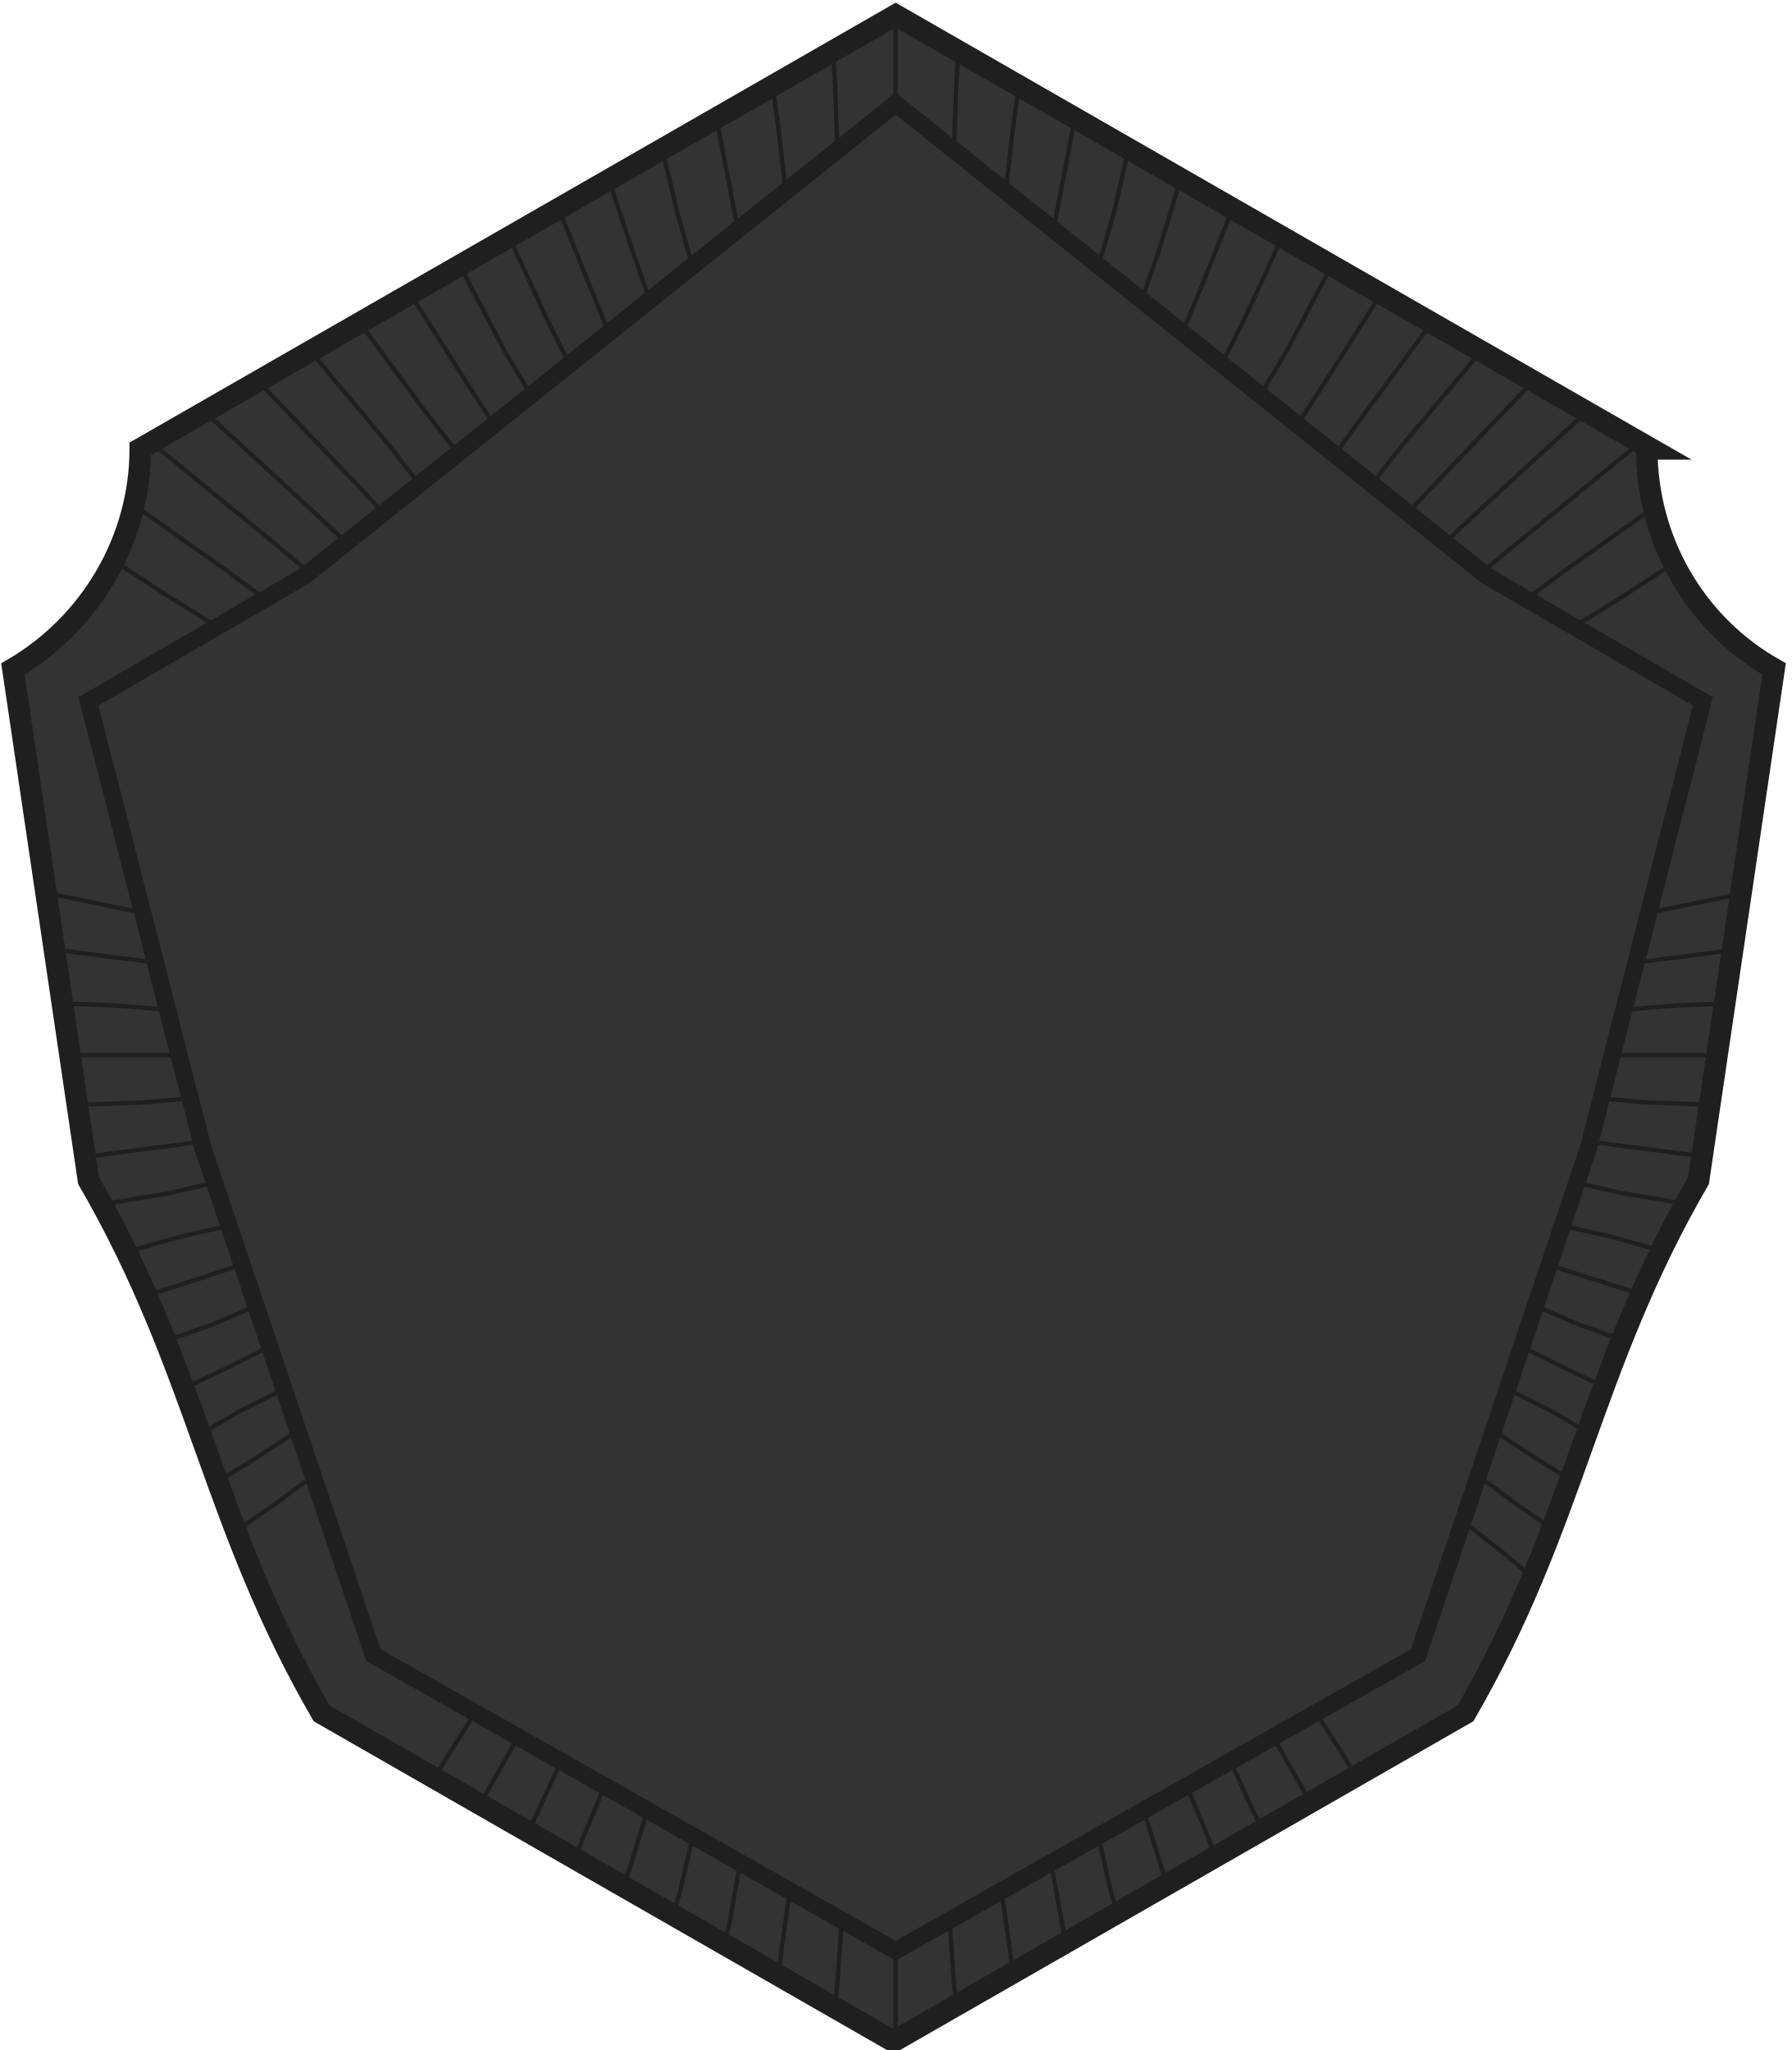
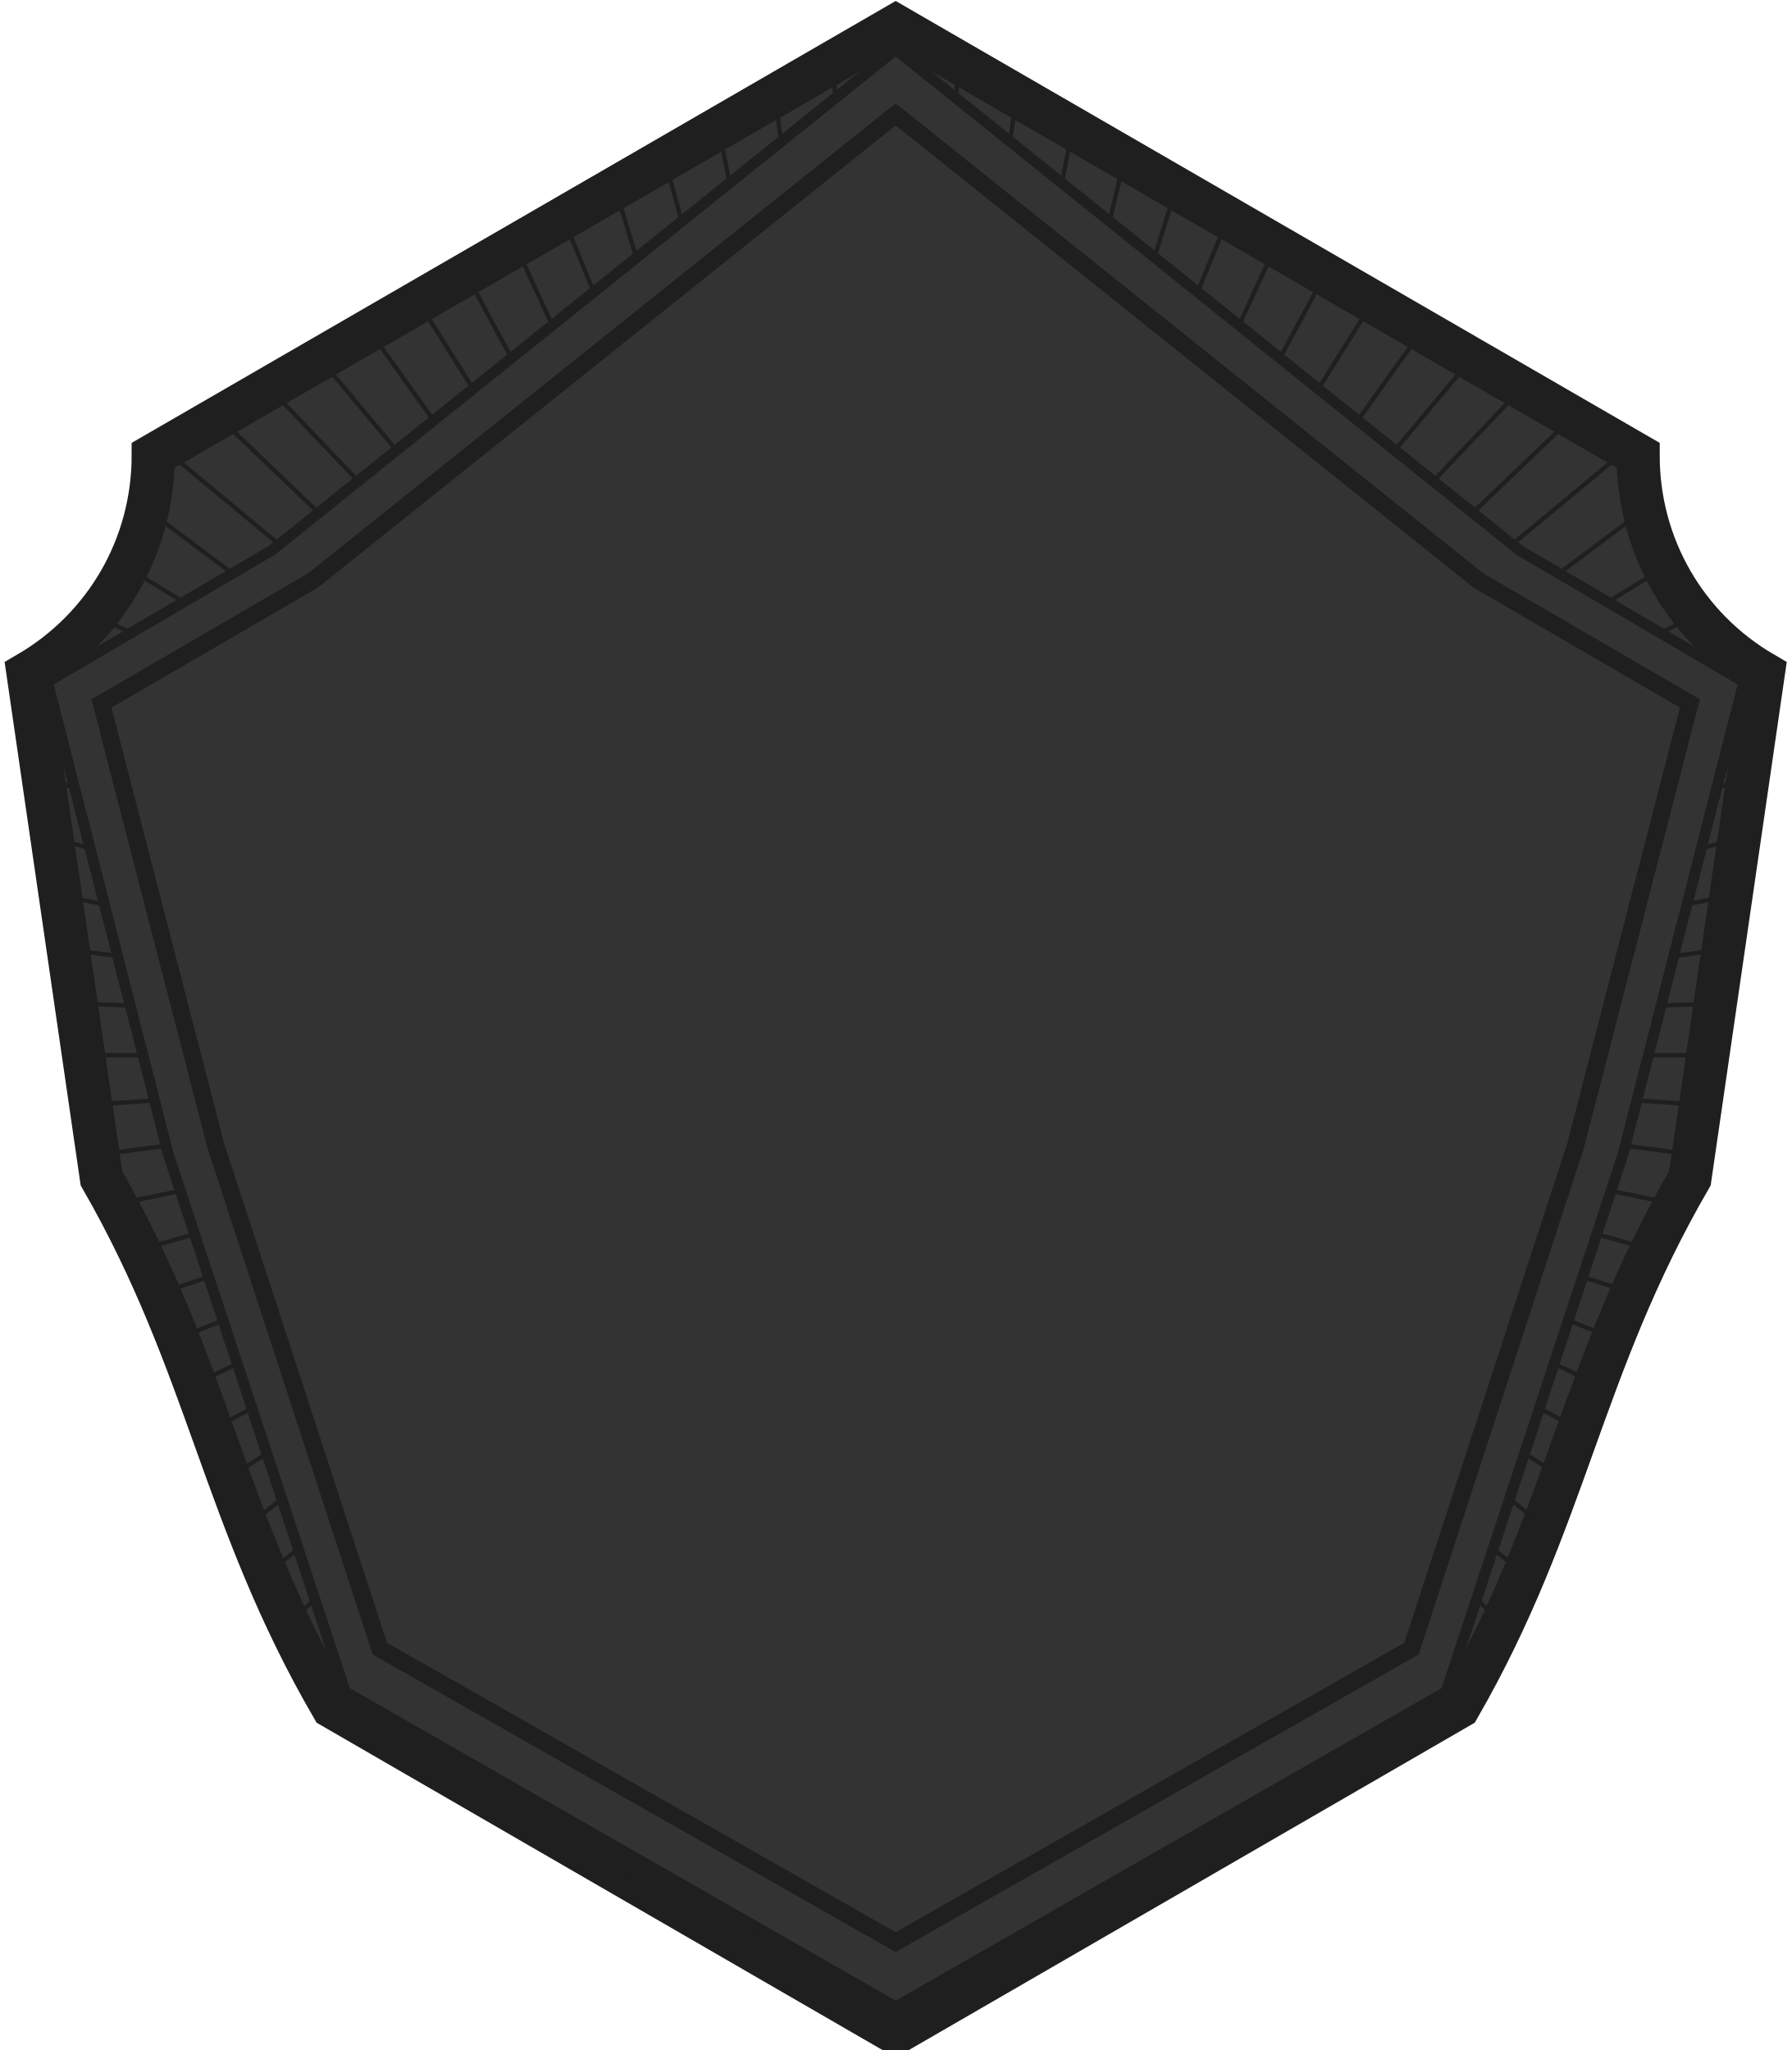
<svg xmlns="http://www.w3.org/2000/svg" version="1.1" viewBox="0 0 83 95">
  <defs>
    <style>
      .st0 {
-         stroke-width: .8px;
-       }
- 
-       .st0, .st1 {
+         stroke-width: .5px;
+       }
+ 
+       .st0, .st1, .st2, .st3, .st4 {
        stroke-miterlimit: 10;
      }

-       .st0, .st1, .st2 {
+       .st0, .st1, .st4, .st5 {
        fill: #333;
        stroke: #1f1f1f;
      }

-       .st3 {
+       .st1 {
+         stroke-width: .8px;
+       }
+ 
+       .st2 {
+         stroke-width: .8px;
+       }
+ 
+       .st2, .st6, .st3 {
+         fill: #333;
+       }
+ 
+       .st2, .st6, .st3, .st7 {
+         stroke: #1f1f1f;
+       }
+ 
+       .st8 {
        fill: #353535;
      }

-       .st3, .st4 {
+       .st8, .st9 {
+         isolation: isolate;
        opacity: .4;
      }

+       .st6, .st5, .st7 {
+         stroke-linejoin: bevel;
+       }
+ 
+       .st6, .st7 {
+         stroke-width: .2px;
+       }
+ 
+       .st9 {
+         fill: #1f1f1f;
+       }
+ 
+       .st10 {
+         display: none;
+       }
+ 
+       .st4 {
+         stroke-width: 2px;
+       }
+ 
      .st5 {
-         display: none;
-       }
- 
-       .st4 {
-         fill: #1f1f1f;
-       }
- 
-       .st2 {
-         stroke-linejoin: bevel;
        stroke-width: .2px;
+       }
+ 
+       .st7 {
+         fill: none;
      }
    </style>
  </defs>
-   <g id="Layer_1" class="st5">
-     <path class="st3" d="M70.4,10.1L41.5,1.3,12.6,10.1s-1.2,15-11.4,17v20.4s9.6,37.9,40.2,46.1c30.7-8.2,40.2-46.1,40.2-46.1v-20.4c-10.2-2.1-11.4-17-11.4-17Z" />
-     <path class="st4" d="M43,87.1c-.2-.2-.4-.4-.7-.5-.3-.1-.5-.2-.8-.2-.3,0-.6,0-.8.2-.3.1-.5.3-.6.5C17,79,8,50.6,6.9,46.8v-14.2c.4-.1.7-.4.9-.7.2-.3.3-.7.3-1.1,0,0,0-.2,0-.3,6.4-4.2,8.8-12.1,9.6-15.9l22.3-6.8c.2.2.4.4.7.5.3.1.5.2.8.2.3,0,.6,0,.8-.2.3-.1.5-.3.7-.6l22.3,6.8c.8,3.8,3.2,11.7,9.6,15.9v.3c0,.4.1.8.3,1.1.2.3.5.6.9.7v14.2c-1.1,3.8-10.1,32.2-33.1,40.3h0ZM66.6,14v-.4l-23.2-7.1c0-.5-.2-1-.6-1.3-.4-.4-.8-.6-1.3-.6s-1,.2-1.3.6c-.4.4-.6.8-.6,1.3l-23.1,7.1v.4c-.7,3.4-2.9,11.2-9,15.3-.3-.3-.7-.4-1.2-.4-.3,0-.5,0-.8.1-.2,0-.5.2-.6.4-.2.2-.3.4-.4.6,0,.2-.1.5-.1.8,0,.4.1.8.3,1.1.2.3.5.6.9.7v14.5c1,3.4,10.2,32.9,34,41.4,0,.5.2,1,.6,1.3.4.3.8.5,1.3.5.5,0,1-.2,1.3-.6.4-.4.6-.8.6-1.3,9.8-3.4,18.2-10.6,25-21.5,3.9-6.2,6.9-12.8,9-19.8v-14.5c.4-.1.7-.4.9-.7.2-.3.3-.7.3-1.1,0-.3,0-.5-.1-.7,0-.2-.2-.5-.4-.6-.2-.2-.4-.3-.6-.4-.2-.1-.5-.2-.7-.2-.4,0-.8.2-1.2.4-6.1-4.1-8.3-11.9-9-15.3h0ZM80.4,47.4c-.6,2.6-10.5,37.1-38.9,44.9C13.1,84.5,3.2,50,2.5,47.4v-19.2c8.7-2.6,10.8-13.8,11.3-17L41.5,2.7l27.7,8.5c.4,3.3,2.5,14.5,11.3,17v19.2ZM82,25.9c-9.1-1.8-10.4-15.7-10.4-15.9v-.9L41.5,0,11.4,9.2v.9c0,.1-1.2,14-10.4,15.9l-1.1.2v21.8c.1.4,10.1,38.7,41.2,46.9h.6c31.1-8.3,41.1-46.6,41.2-47v-21.8l-1-.2Z" />
+   <g id="Layer_1" class="st10">
+     <g id="Layer_11" data-name="Layer_1" class="st10">
+       <path class="st8" d="M70.4,10.1L41.5,1.3,12.6,10.1s-1.2,15-11.4,17v20.4s9.6,37.9,40.2,46.1c30.7-8.2,40.2-46.1,40.2-46.1v-20.4c-10.2-2.1-11.4-17-11.4-17h.2Z" />
+       <path class="st9" d="M43,87.1c-.2-.2-.4-.4-.7-.5s-.5-.2-.8-.2-.6,0-.8.2c-.3,0-.5.3-.6.5C17,79,8,50.6,6.9,46.8v-14.2c.4,0,.7-.4.9-.7.2-.3.3-.7.3-1.1v-.3c6.4-4.2,8.8-12.1,9.6-15.9l22.3-6.8c.2.2.4.4.7.5s.5.2.8.2.6,0,.8-.2c.3-.1.5-.3.7-.6l22.3,6.8c.8,3.8,3.2,11.7,9.6,15.9v.3c0,.4,0,.8.3,1.1.2.3.5.6.9.7v14.2c-1.1,3.8-10.1,32.2-33.1,40.3h0ZM66.6,14v-.4l-23.2-7.1c0-.5-.2-1-.6-1.3-.4-.4-.8-.6-1.3-.6s-1,.2-1.3.6c-.4.4-.6.8-.6,1.3l-23.1,7.1v.4c-.7,3.4-2.9,11.2-9,15.3-.3-.3-.7-.4-1.2-.4s-.5,0-.8.1c-.2,0-.5.2-.6.4-.2.2-.3.4-.4.6,0,.2,0,.5,0,.8s0,.8.3,1.1c.2.3.5.6.9.7v14.5c1,3.4,10.2,32.9,34,41.4,0,.5.2,1,.6,1.3.4.3.8.5,1.3.5s1-.2,1.3-.6c.4-.4.6-.8.6-1.3,9.8-3.4,18.2-10.6,25-21.5,3.9-6.2,6.9-12.8,9-19.8v-14.5c.4,0,.7-.4.9-.7.2-.3.3-.7.3-1.1s0-.5,0-.7c0-.2-.2-.5-.4-.6-.2-.2-.4-.3-.6-.4s-.5-.2-.7-.2c-.4,0-.8.2-1.2.4-6.1-4.1-8.3-11.9-9-15.3h0ZM80.4,47.4c-.6,2.6-10.5,37.1-38.9,44.9C13.1,84.5,3.2,50,2.5,47.4v-19.2c8.7-2.6,10.8-13.8,11.3-17L41.5,2.7l27.7,8.5c.4,3.3,2.5,14.5,11.3,17v19.2h0ZM82,25.9c-9.1-1.8-10.4-15.7-10.4-15.9v-.9L41.5,0,11.4,9.2v.9c0,.1-1.2,14-10.4,15.9l-1.1.2v21.8C0,48.4,10,86.7,41.1,94.9h.6c31.1-8.3,41.1-46.6,41.2-47v-21.8l-1-.2h0Z" />
+     </g>
+     <g id="Layer_2">
+       <g>
+         <path class="st3" d="M76.5,20.8L41.5.7,6.5,20.8c0,4.2-2.3,8.1-5.9,10.2l3.5,23.7c5.1,8.8,5.7,15.9,10.8,24.7l26.5,15.2,26.5-15.2c5.1-8.8,5.7-15.9,10.8-24.7l3.5-23.7c-3.7-2.1-5.9-6-5.9-10.2h.2Z" />
+         <g>
+           <polyline class="st6" points="41.5 94.5 41.5 93.4 41.5 90.4 41.5 48.9" />
+           <polyline class="st6" points="44.3 92.9 44.2 91.9 44 89 41.5 48.9" />
+           <polyline class="st6" points="46.9 91.4 46.8 90.4 46.4 87.6 41.5 48.9" />
+           <polyline class="st6" points="49.4 90 49.2 89.1 48.7 86.3 41.5 48.9" />
+           <polyline class="st6" points="51.8 88.6 51.5 87.8 50.9 85.1 41.5 48.9" />
+           <polyline class="st6" points="54.1 87.3 53.8 86.5 53 83.9 41.5 48.9" />
+           <polyline class="st6" points="56.3 86 56 85.2 55 82.8 41.5 48.9" />
+           <polyline class="st6" points="58.5 84.8 58.1 84 57 81.6 41.5 48.9" />
+           <polyline class="st6" points="60.7 83.5 60.3 82.8 59 80.5 41.5 48.9" />
+           <polyline class="st6" points="62.8 82.3 62.4 81.6 61 79.4 41.5 48.9" />
+           <polyline class="st6" points="71.1 73.2 69.7 72 67.8 70.5 41.5 48.9" />
+           <polyline class="st6" points="72 70.9 70.4 69.8 68.5 68.4 41.5 48.9" />
+           <polyline class="st6" points="72.8 68.6 71.2 67.6 69.2 66.3 41.5 48.9" />
+           <polyline class="st6" points="73.6 66.4 71.9 65.4 69.9 64.4 41.5 48.9" />
+           <polyline class="st6" points="74.4 64.3 72.5 63.4 70.5 62.4 41.5 48.9" />
+           <polyline class="st6" points="75.2 62.1 73.2 61.4 71.1 60.5 41.5 48.9" />
+           <polyline class="st6" points="76.1 60 73.9 59.3 71.7 58.6 41.5 48.9" />
+           <polyline class="st6" points="77.1 58 74.6 57.3 72.4 56.8 41.5 48.9" />
+           <polyline class="st6" points="78.2 55.8 75.2 55.3 73 54.8 41.5 48.9" />
+           <polyline class="st6" points="79 53.6 75.9 53.2 73.6 52.9 41.5 48.9" />
+           <polyline class="st6" points="79.4 51.2 76.5 51.1 74.1 50.9 41.5 48.9" />
+           <polyline class="st6" points="79.7 48.9 77 48.9 74.7 48.9 41.5 48.9" />
+           <polyline class="st6" points="80.1 46.5 77.6 46.6 75.2 46.8 41.5 48.9" />
+           <polyline class="st6" points="80.5 44 78.2 44.3 75.8 44.6 41.5 48.9" />
+           <polyline class="st6" points="80.8 41.4 78.8 41.8 76.4 42.3 41.5 48.9" />
+           <polyline class="st6" points="77.7 26 75.1 27.7 73 29 41.5 48.9" />
+           <polyline class="st6" points="76.8 23.4 72.7 26.3 70.8 27.7 41.5 48.9" />
+           <polyline class="st6" points="76 20.5 70.5 25 68.7 26.5 41.5 48.9" />
+           <polyline class="st6" points="73.5 19.1 68.7 23.5 67 25.1 41.5 48.9" />
+           <polyline class="st6" points="71 17.7 66.8 22.1 65.2 23.8 41.5 48.9" />
+           <polyline class="st6" points="68.6 16.3 65 20.6 63.6 22.4 41.5 48.9" />
+           <polyline class="st6" points="66.3 15 63.2 19.2 61.9 21 41.5 48.9" />
+           <polyline class="st6" points="64 13.6 61.4 17.7 60.1 19.7 41.5 48.9" />
+           <polyline class="st6" points="61.7 12.3 59.6 16.3 58.4 18.3 41.5 48.9" />
+           <polyline class="st6" points="59.4 11 57.7 14.7 56.6 16.9 41.5 48.9" />
+           <polyline class="st6" points="57.1 9.7 55.7 13.2 54.8 15.4 41.5 48.9" />
+           <polyline class="st6" points="54.7 8.3 53.7 11.6 52.9 13.9 41.5 48.9" />
+           <polyline class="st6" points="52.3 6.9 51.6 9.9 50.9 12.3 41.5 48.9" />
+           <polyline class="st6" points="49.8 5.5 49.3 8.1 48.8 10.7 41.5 48.9" />
+           <polyline class="st6" points="47.2 4 46.9 6.2 46.6 8.9 41.5 48.9" />
+           <polyline class="st6" points="44.4 2.4 44.3 4.1 44.2 7 41.5 48.9" />
+           <line class="st7" x1="41.5" y1="48.9" x2="41.5" y2=".5" />
+           <polyline class="st6" points="38.6 2.4 38.7 4.1 38.8 7 41.5 48.9" />
+           <polyline class="st6" points="35.8 4 36.1 6.2 36.4 8.9 41.5 48.9" />
+           <polyline class="st6" points="33.2 5.5 33.7 8.1 34.2 10.7 41.5 48.9" />
+           <polyline class="st6" points="30.7 7 31.4 9.9 32.1 12.4 41.5 48.9" />
+           <polyline class="st6" points="28.2 8.3 29.3 11.6 30.1 13.9 41.5 48.9" />
+           <polyline class="st6" points="25.9 9.7 27.3 13.2 28.2 15.4 41.5 48.9" />
+           <polyline class="st6" points="23.6 11 25.3 14.7 26.4 16.9 41.5 48.9" />
+           <polyline class="st6" points="21.3 12.3 23.4 16.3 24.6 18.3 41.5 48.9" />
+           <polyline class="st6" points="19 13.6 21.6 17.7 22.9 19.7 41.5 48.9" />
+           <polyline class="st6" points="16.7 15 19.8 19.2 21.2 21 41.5 48.9" />
+           <polyline class="st6" points="14.4 16.3 18 20.6 19.4 22.4 41.5 48.9" />
+           <polyline class="st6" points="12 17.7 16.2 22.1 17.8 23.8 41.5 48.9" />
+           <polyline class="st6" points="9.5 19.1 14.3 23.5 16 25.1 41.5 48.9" />
+           <polyline class="st6" points="7 20.5 12.5 25 14.3 26.5 41.5 48.9" />
+           <polyline class="st6" points="6.2 23.4 10.3 26.3 12.2 27.7 41.5 48.9" />
+           <polyline class="st6" points="5.3 26 7.9 27.7 10 29 41.5 48.9" />
+           <polyline class="st6" points="2.2 41.4 4.2 41.8 6.6 42.3 41.5 48.9" />
+           <polyline class="st6" points="2.5 44 4.8 44.3 7.2 44.6 41.5 48.9" />
+           <polyline class="st6" points="2.9 46.5 5.4 46.6 7.8 46.8 41.5 48.9" />
+           <polyline class="st6" points="3.3 48.9 6 48.9 8.3 48.9 41.5 48.9" />
+           <polyline class="st6" points="3.6 51.2 6.5 51.1 8.8 50.9 41.5 48.9" />
+           <polyline class="st6" points="4 53.6 7.1 53.2 9.4 52.9 41.5 48.9" />
+           <polyline class="st6" points="4.8 55.8 7.8 55.3 10 54.8 41.5 48.9" />
+           <polyline class="st6" points="5.9 58 8.4 57.3 10.6 56.8 41.5 48.9" />
+           <polyline class="st6" points="6.9 60 9.1 59.3 11.2 58.6 41.5 48.9" />
+           <polyline class="st6" points="7.8 62.1 9.8 61.4 11.9 60.5 41.5 48.9" />
+           <polyline class="st6" points="8.6 64.3 10.5 63.4 12.5 62.4 41.5 48.9" />
+           <polyline class="st6" points="9.4 66.4 11.1 65.4 13.1 64.4 41.5 48.9" />
+           <polyline class="st6" points="10.2 68.6 11.8 67.6 13.8 66.3 41.5 48.9" />
+           <polyline class="st6" points="11 70.9 12.6 69.8 14.5 68.4 41.5 48.9" />
+           <polyline class="st6" points="20.2 82.3 20.6 81.6 22 79.4 41.5 48.9" />
+           <polyline class="st6" points="22.3 83.5 22.7 82.8 24 80.5 41.5 48.9" />
+           <polyline class="st6" points="24.5 84.8 24.9 84 26 81.6 41.5 48.9" />
+           <polyline class="st6" points="26.7 86 27 85.2 28 82.8 41.5 48.9" />
+           <polyline class="st6" points="28.9 87.3 29.2 86.5 30 83.9 41.5 48.9" />
+           <polyline class="st6" points="31.2 88.6 31.5 87.7 32.1 85.1 41.5 48.9" />
+           <polyline class="st6" points="33.6 90 33.8 89.1 34.3 86.3 41.5 48.9" />
+           <polyline class="st6" points="36.1 91.4 36.2 90.4 36.6 87.6 41.5 48.9" />
+           <polyline class="st6" points="38.7 92.9 38.8 91.9 39 89 41.5 48.9" />
+         </g>
+         <polygon class="st2" points="41.5 4.8 68.9 26.7 78.9 32.5 73.6 53.2 65.7 76.7 41.5 90.4 17.3 76.7 9.4 53.2 4.1 32.5 14.1 26.7 41.5 4.8" />
+       </g>
+     </g>
  </g>
-   <g id="Layer_2">
+   <g id="Layer_21" data-name="Layer_2">
    <g>
-       <path class="st1" d="M76.5,20.8L41.5.7,6.5,20.8c0,4.2-2.3,8.1-5.9,10.2l3.5,23.7c5.1,8.8,5.7,15.9,10.8,24.7l26.5,15.2,26.5-15.2c5.1-8.8,5.7-15.9,10.8-24.7l3.5-23.7c-3.7-2.1-5.9-6-5.9-10.2Z" />
+       <path class="st4" d="M75.9,21.1L41.5,1.2,7.1,21.1c0,4.2-2.2,8-5.8,10.1l3.4,23.4c5,8.7,5.6,15.7,10.7,24.5l26.1,15.1,26.1-15.1c5-8.7,5.6-15.7,10.7-24.5l3.4-23.4c-3.6-2.1-5.8-5.9-5.8-10.1Z" />
      <g>
-         <polyline class="st2" points="41.5 94.5 41.5 93.4 41.5 90.4 41.5 48.9" />
-         <polyline class="st2" points="44.3 92.9 44.2 91.9 44 89 41.5 48.9" />
-         <polyline class="st2" points="46.9 91.4 46.8 90.4 46.4 87.6 41.5 48.9" />
-         <polyline class="st2" points="49.4 90 49.2 89.1 48.7 86.3 41.5 48.9" />
-         <polyline class="st2" points="51.8 88.6 51.5 87.8 50.9 85.1 41.5 48.9" />
-         <polyline class="st2" points="54.1 87.3 53.8 86.5 53 83.9 41.5 48.9" />
-         <polyline class="st2" points="56.3 86 56 85.2 55 82.8 41.5 48.9" />
-         <polyline class="st2" points="58.5 84.8 58.1 84 57 81.6 41.5 48.9" />
-         <polyline class="st2" points="60.7 83.5 60.3 82.8 59 80.5 41.5 48.9" />
-         <polyline class="st2" points="62.8 82.3 62.4 81.6 61 79.4 41.5 48.9" />
-         <polyline class="st2" points="71.1 73.2 69.7 72 67.8 70.5 41.5 48.9" />
-         <polyline class="st2" points="72 70.9 70.4 69.8 68.5 68.4 41.5 48.9" />
-         <polyline class="st2" points="72.8 68.6 71.2 67.6 69.2 66.3 41.5 48.9" />
-         <polyline class="st2" points="73.6 66.4 71.9 65.4 69.9 64.4 41.5 48.9" />
-         <polyline class="st2" points="74.4 64.3 72.5 63.4 70.5 62.4 41.5 48.9" />
-         <polyline class="st2" points="75.2 62.1 73.2 61.4 71.1 60.5 41.5 48.9" />
-         <polyline class="st2" points="76.1 60 73.9 59.3 71.7 58.6 41.5 48.9" />
-         <polyline class="st2" points="77.1 58 74.6 57.3 72.4 56.8 41.5 48.9" />
-         <polyline class="st2" points="78.2 55.8 75.2 55.3 73 54.8 41.5 48.9" />
-         <polyline class="st2" points="79 53.6 75.9 53.2 73.6 52.9 41.5 48.9" />
-         <polyline class="st2" points="79.4 51.2 76.5 51.1 74.1 50.9 41.5 48.9" />
-         <polyline class="st2" points="79.7 48.9 77 48.9 74.7 48.9 41.5 48.9" />
-         <polyline class="st2" points="80.1 46.5 77.6 46.6 75.2 46.8 41.5 48.9" />
-         <polyline class="st2" points="80.5 44 78.2 44.3 75.8 44.6 41.5 48.9" />
-         <polyline class="st2" points="80.8 41.4 78.8 41.8 76.4 42.3 41.5 48.9" />
-         <polyline class="st2" points="77.7 26 75.1 27.7 73 29 41.5 48.9" />
-         <polyline class="st2" points="76.8 23.4 72.7 26.3 70.8 27.7 41.5 48.9" />
-         <polyline class="st2" points="76 20.5 70.5 25 68.7 26.5 41.5 48.9" />
-         <polyline class="st2" points="73.5 19.1 68.7 23.5 67 25.1 41.5 48.9" />
-         <polyline class="st2" points="71 17.7 66.8 22.1 65.2 23.8 41.5 48.9" />
-         <polyline class="st2" points="68.6 16.3 65 20.6 63.6 22.4 41.5 48.9" />
-         <polyline class="st2" points="66.3 15 63.2 19.2 61.9 21 41.5 48.9" />
-         <polyline class="st2" points="64 13.6 61.4 17.7 60.1 19.7 41.5 48.9" />
-         <polyline class="st2" points="61.7 12.3 59.6 16.3 58.4 18.3 41.5 48.9" />
-         <polyline class="st2" points="59.4 11 57.7 14.7 56.6 16.9 41.5 48.9" />
-         <polyline class="st2" points="57.1 9.7 55.7 13.2 54.8 15.4 41.5 48.9" />
-         <polyline class="st2" points="54.7 8.3 53.7 11.6 52.9 13.9 41.5 48.9" />
-         <polyline class="st2" points="52.3 6.9 51.6 9.9 50.9 12.3 41.5 48.9" />
-         <polyline class="st2" points="49.8 5.5 49.3 8.1 48.8 10.7 41.5 48.9" />
-         <polyline class="st2" points="47.2 4 46.9 6.2 46.6 8.9 41.5 48.9" />
-         <polyline class="st2" points="44.4 2.4 44.3 4.1 44.2 7 41.5 48.9" />
-         <line class="st2" x1="41.5" y1="48.9" x2="41.5" y2=".5" />
-         <polyline class="st2" points="38.6 2.4 38.7 4.1 38.8 7 41.5 48.9" />
-         <polyline class="st2" points="35.8 4 36.1 6.2 36.4 8.9 41.5 48.9" />
-         <polyline class="st2" points="33.2 5.5 33.7 8.1 34.2 10.7 41.5 48.9" />
-         <polyline class="st2" points="30.7 7 31.4 9.9 32.1 12.4 41.5 48.9" />
-         <polyline class="st2" points="28.2 8.3 29.3 11.6 30.1 13.9 41.5 48.9" />
-         <polyline class="st2" points="25.9 9.7 27.3 13.2 28.2 15.4 41.5 48.9" />
-         <polyline class="st2" points="23.6 11 25.3 14.7 26.4 16.9 41.5 48.9" />
-         <polyline class="st2" points="21.3 12.3 23.4 16.3 24.6 18.3 41.5 48.9" />
-         <polyline class="st2" points="19 13.6 21.6 17.7 22.9 19.7 41.5 48.9" />
-         <polyline class="st2" points="16.7 15 19.8 19.2 21.2 21 41.5 48.9" />
-         <polyline class="st2" points="14.4 16.3 18 20.6 19.4 22.4 41.5 48.9" />
-         <polyline class="st2" points="12 17.7 16.2 22.1 17.8 23.8 41.5 48.9" />
-         <polyline class="st2" points="9.5 19.1 14.3 23.5 16 25.1 41.5 48.9" />
-         <polyline class="st2" points="7 20.5 12.5 25 14.3 26.5 41.5 48.9" />
-         <polyline class="st2" points="6.2 23.4 10.3 26.3 12.2 27.7 41.5 48.9" />
-         <polyline class="st2" points="5.3 26 7.9 27.7 10 29 41.5 48.9" />
-         <polyline class="st2" points="2.2 41.4 4.2 41.8 6.6 42.3 41.5 48.9" />
-         <polyline class="st2" points="2.5 44 4.8 44.3 7.2 44.6 41.5 48.9" />
-         <polyline class="st2" points="2.9 46.5 5.4 46.6 7.8 46.8 41.5 48.9" />
-         <polyline class="st2" points="3.3 48.9 6 48.9 8.3 48.9 41.5 48.9" />
-         <polyline class="st2" points="3.6 51.2 6.5 51.1 8.8 50.9 41.5 48.9" />
-         <polyline class="st2" points="4 53.6 7.1 53.2 9.4 52.9 41.5 48.9" />
-         <polyline class="st2" points="4.8 55.8 7.8 55.3 10 54.8 41.5 48.9" />
-         <polyline class="st2" points="5.9 58 8.4 57.3 10.6 56.8 41.5 48.9" />
-         <polyline class="st2" points="6.9 60 9.1 59.3 11.2 58.6 41.5 48.9" />
-         <polyline class="st2" points="7.8 62.1 9.8 61.4 11.9 60.5 41.5 48.9" />
-         <polyline class="st2" points="8.6 64.3 10.5 63.4 12.5 62.4 41.5 48.9" />
-         <polyline class="st2" points="9.4 66.4 11.1 65.4 13.1 64.4 41.5 48.9" />
-         <polyline class="st2" points="10.2 68.6 11.8 67.6 13.8 66.3 41.5 48.9" />
-         <polyline class="st2" points="11 70.9 12.6 69.8 14.5 68.4 41.5 48.9" />
-         <polyline class="st2" points="20.2 82.3 20.6 81.6 22 79.4 41.5 48.9" />
-         <polyline class="st2" points="22.3 83.5 22.7 82.8 24 80.5 41.5 48.9" />
-         <polyline class="st2" points="24.5 84.8 24.9 84 26 81.6 41.5 48.9" />
-         <polyline class="st2" points="26.7 86 27 85.2 28 82.8 41.5 48.9" />
-         <polyline class="st2" points="28.9 87.3 29.2 86.5 30 83.9 41.5 48.9" />
-         <polyline class="st2" points="31.2 88.6 31.5 87.7 32.1 85.1 41.5 48.9" />
-         <polyline class="st2" points="33.6 90 33.8 89.1 34.3 86.3 41.5 48.9" />
-         <polyline class="st2" points="36.1 91.4 36.2 90.4 36.6 87.6 41.5 48.9" />
-         <polyline class="st2" points="38.7 92.9 38.8 91.9 39 89 41.5 48.9" />
+         <polyline class="st5" points="41.5 94.1 41.5 93 41.5 90 41.5 48.9" />
+         <polyline class="st5" points="44.2 92.5 44.2 91.4 44 88.6 41.5 48.9" />
+         <polyline class="st5" points="46.8 91 46.7 90 46.4 87.2 41.5 48.9" />
+         <polyline class="st5" points="49.3 89.6 49.1 88.6 48.6 85.9 41.5 48.9" />
+         <polyline class="st5" points="51.6 88.2 51.4 87.3 50.7 84.7 41.5 48.9" />
+         <polyline class="st5" points="53.9 86.9 53.6 86.1 52.8 83.6 41.5 48.9" />
+         <polyline class="st5" points="56.1 85.6 55.8 84.9 54.8 82.4 41.5 48.9" />
+         <polyline class="st5" points="58.2 84.4 57.9 83.6 56.7 81.3 41.5 48.9" />
+         <polyline class="st5" points="60.4 83.2 60 82.4 58.7 80.2 41.5 48.9" />
+         <polyline class="st5" points="62.5 81.9 62.1 81.2 60.7 79.1 41.5 48.9" />
+         <polyline class="st5" points="64.6 80.7 64.2 80.1 62.6 77.9 41.5 48.9" />
+         <polyline class="st5" points="66.8 79.4 66.3 78.8 64.6 76.8 41.5 48.9" />
+         <polyline class="st5" points="69.6 75.2 68.4 74.1 66.6 72.5 41.5 48.9" />
+         <polyline class="st5" points="70.6 72.9 69.2 71.8 67.4 70.3 41.5 48.9" />
+         <polyline class="st5" points="71.5 70.7 70 69.5 68.1 68.2 41.5 48.9" />
+         <polyline class="st5" points="72.3 68.4 70.7 67.4 68.7 66.1 41.5 48.9" />
+         <polyline class="st5" points="73.1 66.2 71.4 65.3 69.4 64.2 41.5 48.9" />
+         <polyline class="st5" points="73.9 64.1 72 63.2 70 62.3 41.5 48.9" />
+         <polyline class="st5" points="74.7 62 72.7 61.2 70.6 60.4 41.5 48.9" />
+         <polyline class="st5" points="75.6 59.9 73.4 59.2 71.2 58.5 41.5 48.9" />
+         <polyline class="st5" points="76.5 57.9 74 57.2 71.9 56.7 41.5 48.9" />
+         <polyline class="st5" points="77.6 55.8 74.7 55.2 72.5 54.8 41.5 48.9" />
+         <polyline class="st5" points="78.4 53.5 75.3 53.1 73.1 52.9 41.5 48.9" />
+         <polyline class="st5" points="78.8 51.2 75.9 51 73.6 50.9 41.5 48.9" />
+         <polyline class="st5" points="79.1 48.9 76.4 48.9 74.1 48.9 41.5 48.9" />
+         <polyline class="st5" points="79.5 46.5 77 46.6 74.7 46.8 41.5 48.9" />
+         <polyline class="st5" points="79.8 44 77.6 44.3 75.2 44.6 41.5 48.9" />
+         <polyline class="st5" points="80.2 41.5 78.2 41.9 75.8 42.3 41.5 48.9" />
+         <polyline class="st5" points="80.6 38.8 78.9 39.3 76.4 39.9 41.5 48.9" />
+         <polyline class="st5" points="81 36 79.6 36.5 77.1 37.3 41.5 48.9" />
+         <polyline class="st5" points="78.6 28.5 77 29.3 74.8 30.6 41.5 48.9" />
+         <polyline class="st5" points="77.1 26.3 74.5 27.9 72.4 29.2 41.5 48.9" />
+         <polyline class="st5" points="76.2 23.6 72.2 26.6 70.3 27.9 41.5 48.9" />
+         <polyline class="st5" points="75.4 20.8 70.1 25.2 68.3 26.7 41.5 48.9" />
+         <polyline class="st5" points="72.9 19.3 68.2 23.8 66.5 25.3 41.5 48.9" />
+         <polyline class="st5" points="70.5 18 66.4 22.3 64.9 24 41.5 48.9" />
+         <polyline class="st5" points="68.2 16.6 64.6 20.9 63.2 22.7 41.5 48.9" />
+         <polyline class="st5" points="65.9 15.3 62.9 19.5 61.5 21.3 41.5 48.9" />
+         <polyline class="st5" points="63.6 14 61.1 18 59.8 20 41.5 48.9" />
+         <polyline class="st5" points="61.4 12.7 59.3 16.6 58.1 18.6 41.5 48.9" />
+         <polyline class="st5" points="59.1 11.4 57.4 15.1 56.4 17.2 41.5 48.9" />
+         <polyline class="st5" points="56.9 10.1 55.5 13.5 54.6 15.8 41.5 48.9" />
+         <polyline class="st5" points="54.5 8.7 53.5 11.9 52.7 14.3 41.5 48.9" />
+         <polyline class="st5" points="52.1 7.4 51.4 10.3 50.8 12.7 41.5 48.9" />
+         <polyline class="st5" points="49.7 5.9 49.2 8.5 48.7 11.1 41.5 48.9" />
+         <polyline class="st5" points="47.1 4.4 46.8 6.6 46.5 9.3 41.5 48.9" />
+         <polyline class="st5" points="44.4 2.9 44.3 4.6 44.1 7.4 41.5 48.9" />
+         <line class="st5" x1="41.5" y1="48.9" x2="41.5" y2=".9" />
+         <polyline class="st5" points="38.6 2.9 38.7 4.6 38.9 7.4 41.5 48.9" />
+         <polyline class="st5" points="35.9 4.4 36.2 6.6 36.5 9.3 41.5 48.9" />
+         <polyline class="st5" points="33.3 5.9 33.8 8.5 34.3 11.1 41.5 48.9" />
+         <polyline class="st5" points="30.8 7.4 31.6 10.3 32.2 12.7 41.5 48.9" />
+         <polyline class="st5" points="28.5 8.7 29.5 12 30.3 14.3 41.5 48.9" />
+         <polyline class="st5" points="26.1 10.1 27.5 13.5 28.4 15.8 41.5 48.9" />
+         <polyline class="st5" points="23.9 11.4 25.6 15.1 26.6 17.2 41.5 48.9" />
+         <polyline class="st5" points="21.6 12.7 23.7 16.6 24.9 18.6 41.5 48.9" />
+         <polyline class="st5" points="19.4 14 21.9 18 23.2 20 41.5 48.9" />
+         <polyline class="st5" points="17.1 15.3 20.1 19.5 21.5 21.3 41.5 48.9" />
+         <polyline class="st5" points="14.8 16.6 18.4 20.9 19.8 22.7 41.5 48.9" />
+         <polyline class="st5" points="12.5 18 16.6 22.3 18.1 24 41.5 48.9" />
+         <polyline class="st5" points="10.1 19.3 14.8 23.8 16.5 25.3 41.5 48.9" />
+         <polyline class="st5" points="7.6 20.8 12.9 25.2 14.7 26.7 41.5 48.9" />
+         <polyline class="st5" points="6.8 23.6 10.8 26.6 12.7 27.9 41.5 48.9" />
+         <polyline class="st5" points="5.9 26.3 8.5 27.9 10.6 29.2 41.5 48.9" />
+         <polyline class="st5" points="4.4 28.5 6 29.3 8.2 30.6 41.5 48.9" />
+         <polyline class="st5" points="2 36 3.4 36.5 5.9 37.3 41.5 48.9" />
+         <polyline class="st5" points="2.4 38.8 4.1 39.3 6.6 39.9 41.5 48.9" />
+         <polyline class="st5" points="2.8 41.5 4.8 41.9 7.2 42.3 41.5 48.9" />
+         <polyline class="st5" points="3.2 44 5.4 44.3 7.8 44.6 41.5 48.9" />
+         <polyline class="st5" points="3.5 46.5 6 46.6 8.3 46.8 41.5 48.9" />
+         <polyline class="st5" points="3.9 48.9 6.6 48.9 8.9 48.9 41.5 48.9" />
+         <polyline class="st5" points="4.2 51.2 7.1 51 9.4 50.9 41.5 48.9" />
+         <polyline class="st5" points="4.6 53.5 7.7 53.1 9.9 52.9 41.5 48.9" />
+         <polyline class="st5" points="5.4 55.8 8.3 55.2 10.5 54.8 41.5 48.9" />
+         <polyline class="st5" points="6.5 57.9 9 57.2 11.1 56.7 41.5 48.9" />
+         <polyline class="st5" points="7.5 59.9 9.6 59.2 11.7 58.5 41.5 48.9" />
+         <polyline class="st5" points="8.3 62 10.3 61.2 12.4 60.4 41.5 48.9" />
+         <polyline class="st5" points="9.1 64.1 11 63.2 13 62.3 41.5 48.9" />
+         <polyline class="st5" points="9.9 66.2 11.6 65.3 13.6 64.2 41.5 48.9" />
+         <polyline class="st5" points="10.7 68.4 12.3 67.4 14.3 66.1 41.5 48.9" />
+         <polyline class="st5" points="11.5 70.7 13 69.5 14.9 68.2 41.5 48.9" />
+         <polyline class="st5" points="12.4 72.9 13.8 71.8 15.6 70.3 41.5 48.9" />
+         <polyline class="st5" points="13.4 75.2 14.6 74.1 16.4 72.5 41.5 48.9" />
+         <polyline class="st5" points="16.2 79.4 16.7 78.8 18.4 76.8 41.5 48.9" />
+         <polyline class="st5" points="18.4 80.7 18.8 80.1 20.4 77.9 41.5 48.9" />
+         <polyline class="st5" points="20.5 81.9 20.9 81.2 22.3 79.1 41.5 48.9" />
+         <polyline class="st5" points="22.6 83.2 23 82.4 24.3 80.2 41.5 48.9" />
+         <polyline class="st5" points="24.8 84.4 25.1 83.6 26.3 81.3 41.5 48.9" />
+         <polyline class="st5" points="26.9 85.6 27.3 84.9 28.2 82.4 41.5 48.9" />
+         <polyline class="st5" points="29.1 86.9 29.4 86.1 30.2 83.6 41.5 48.9" />
+         <polyline class="st5" points="31.4 88.2 31.6 87.3 32.3 84.7 41.5 48.9" />
+         <polyline class="st5" points="33.7 89.6 33.9 88.6 34.4 85.9 41.5 48.9" />
+         <polyline class="st5" points="36.2 91 36.3 90 36.7 87.2 41.5 48.9" />
+         <polyline class="st5" points="38.8 92.5 38.8 91.4 39 88.6 41.5 48.9" />
      </g>
-       <polygon class="st0" points="41.5 4.8 68.9 26.7 78.9 32.5 73.6 53.2 65.7 76.7 41.5 90.4 17.3 76.7 9.4 53.2 4.1 32.5 14.1 26.7 41.5 4.8" />
+       <polygon class="st0" points="41.5 2.3 70.4 25.5 80.8 31.6 75.2 53.5 67 78.4 41.5 93 16 78.4 7.8 53.5 2.2 31.6 12.6 25.5 41.5 2.3" />
+       <polygon class="st1" points="41.5 5.3 68.5 26.9 78.3 32.6 73 53.1 65.4 76.4 41.5 90 17.6 76.4 10 53.1 4.7 32.6 14.5 26.9 41.5 5.3" />
    </g>
  </g>
</svg>
